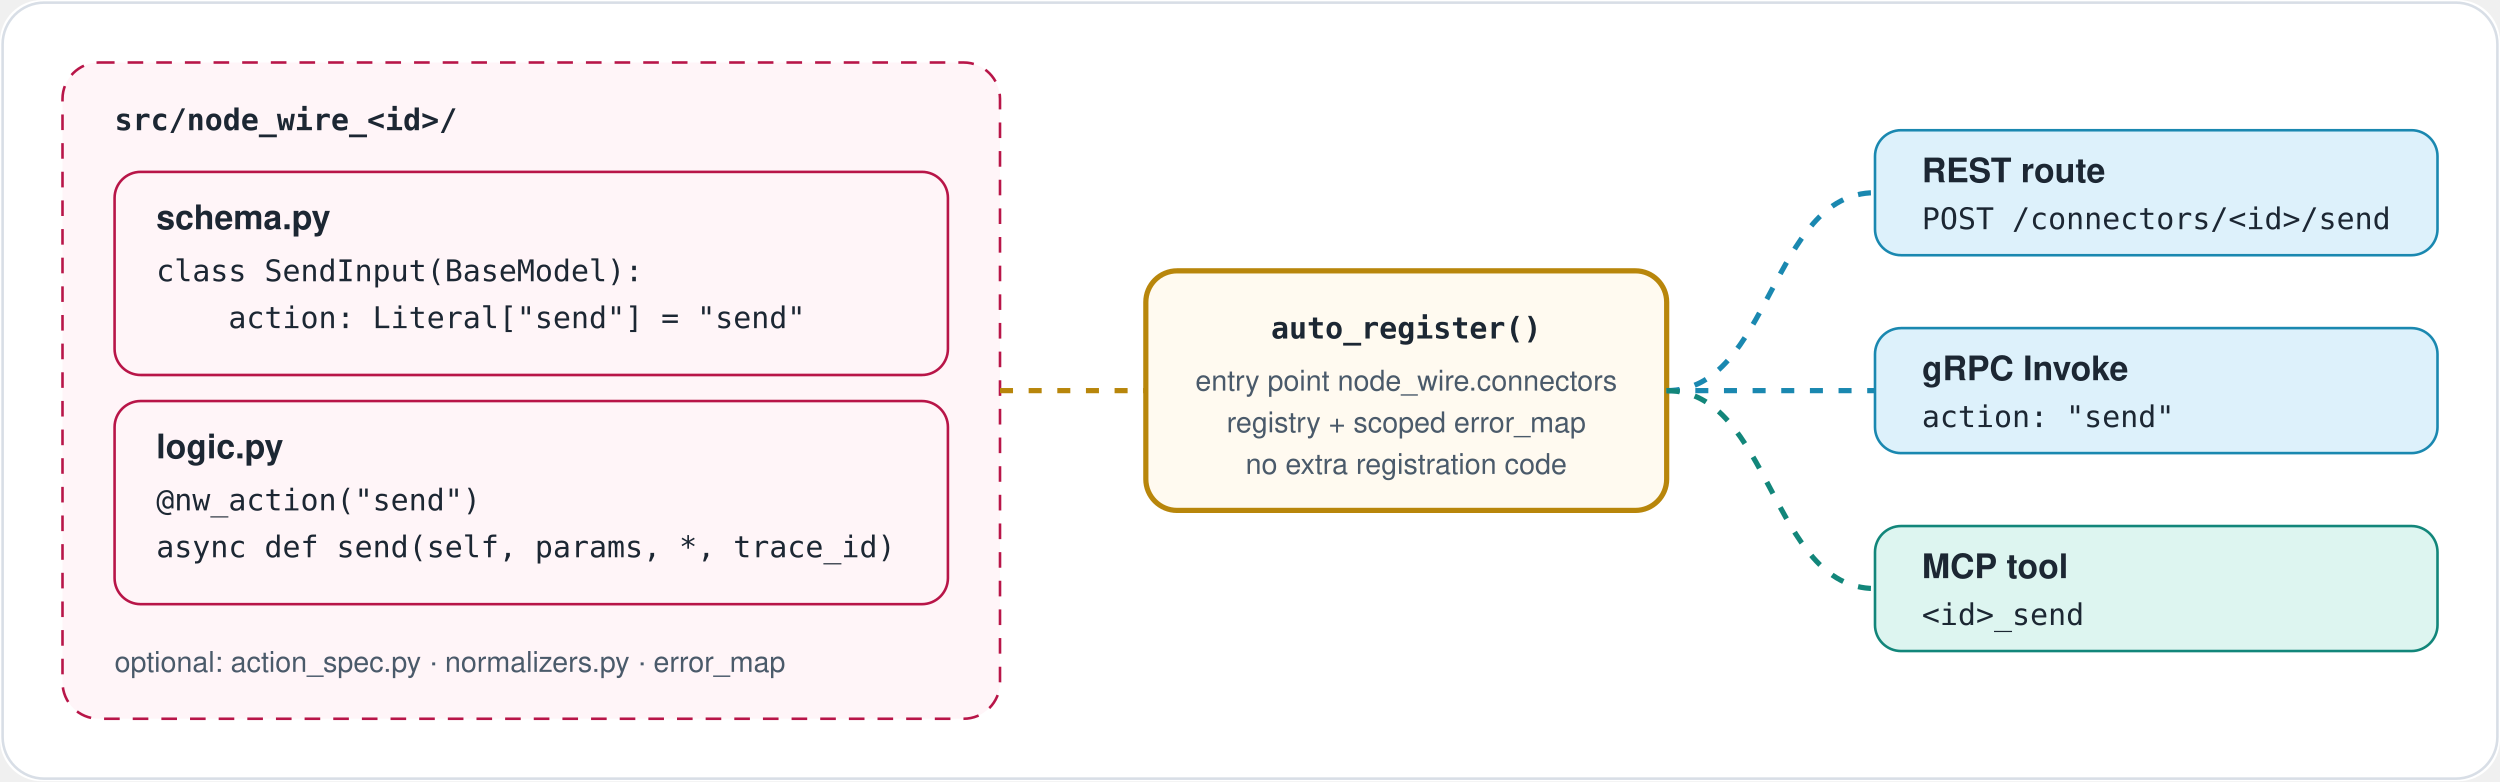
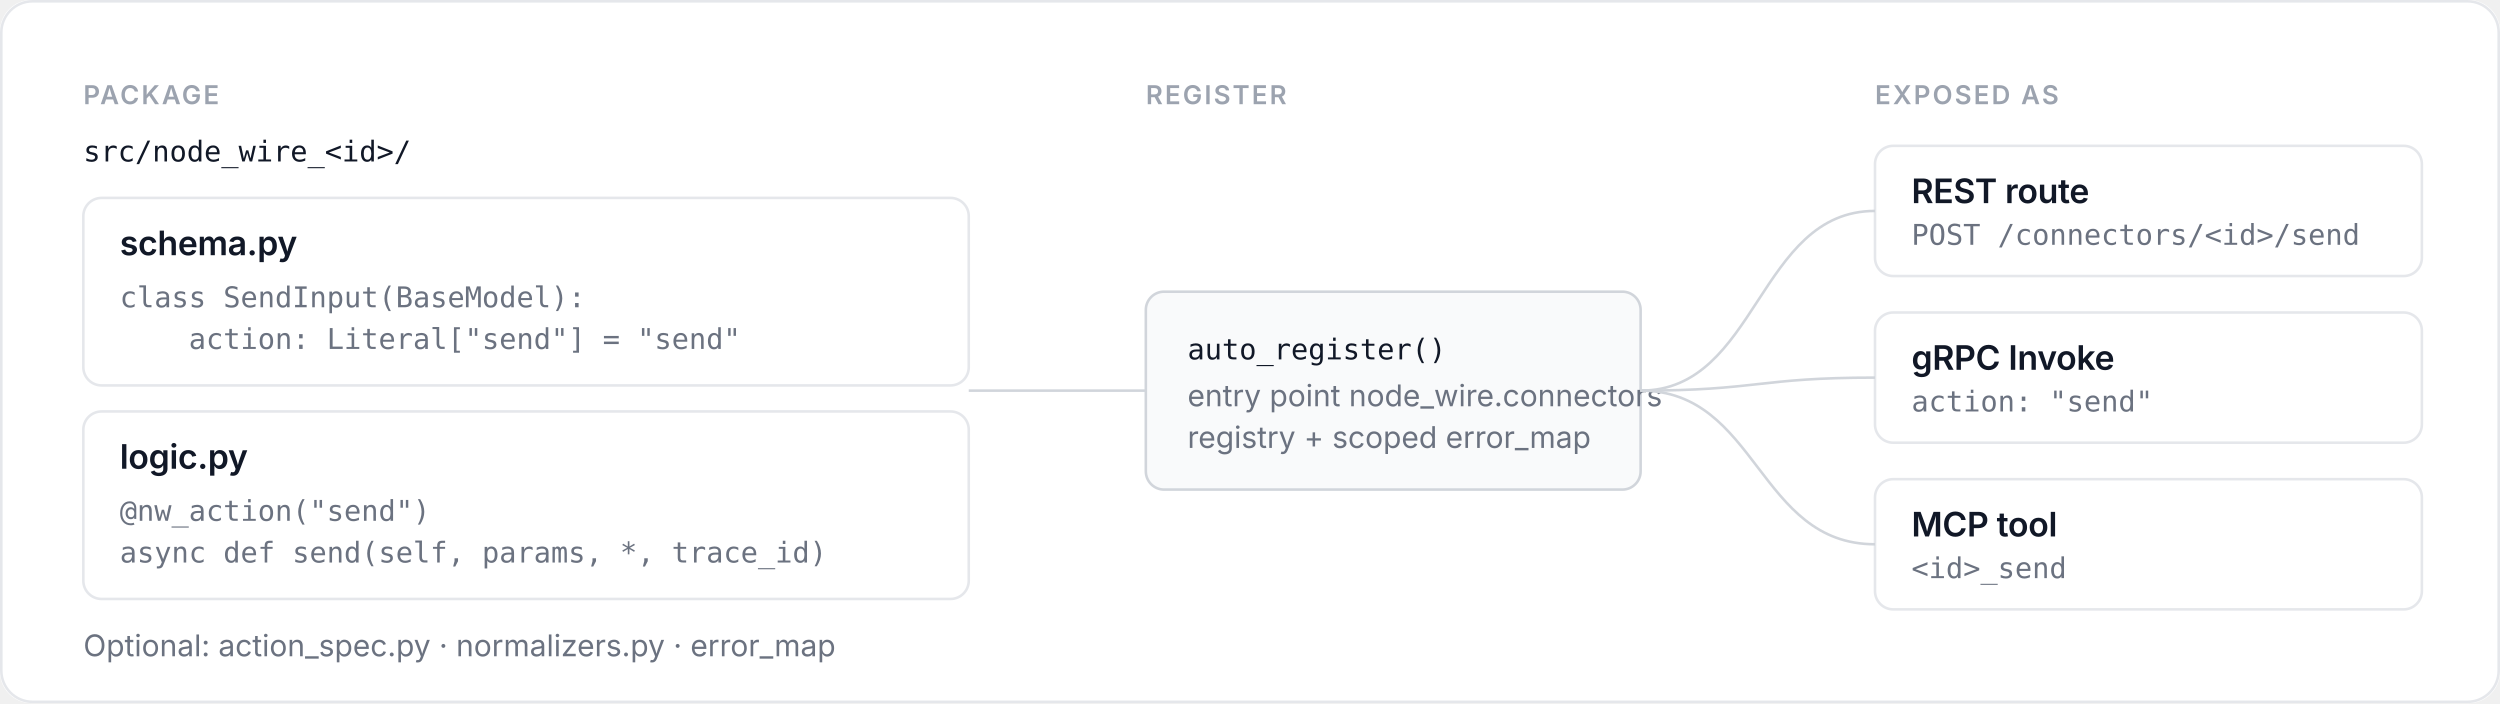
- <svg xmlns="http://www.w3.org/2000/svg" viewBox="0 0 960 300" width="960" height="300" role="img" aria-labelledby="t d">
+ <svg xmlns="http://www.w3.org/2000/svg" viewBox="0 0 960 270" width="960" height="270" role="img" aria-labelledby="t d">
  <style>
-     text { font-family: -apple-system, "Segoe UI", Helvetica, Arial, sans-serif; fill: #1c2733; }
-     .h { font-size: 13px; font-weight: 700; }
-     .s { font-size: 11px; fill: #4a5a6a; }
-     .mono { font-family: ui-monospace, Menlo, Consolas, monospace; font-size: 11.5px; }
-     .flow { fill: none; stroke-width: 2; stroke-dasharray: 5 6; animation: dash 1.1s linear infinite; }
-     .file { animation: lift 6s ease-in-out infinite; }
-     .f2 { animation-delay: 1s; } .f3 { animation-delay: 2s; }
-     .out { animation: lit 6s ease-in-out infinite; }
-     .o2 { animation-delay: .4s; } .o3 { animation-delay: .8s; }
-     @keyframes dash { to { stroke-dashoffset: -22; } }
-     @keyframes lift { 0%,30%,100% { fill: #fff5f8; } 10%,20% { fill: #fbd0dd; } }
-     @keyframes lit { 0%,45%,100% { opacity: .55; } 60%,85% { opacity: 1; } }
-     @media (prefers-reduced-motion: reduce) { .flow, .file, .out { animation: none; } .out { opacity: 1; } }
+     text { font-family: Inter, 'SF Pro Text', -apple-system, 'Segoe UI', Roboto, Helvetica, Arial, sans-serif; fill: #111827; }
+     .t { font-size: 13px; font-weight: 600; letter-spacing: -0.01em; }
+     .b { font-size: 11.5px; fill: #6b7280; }
+     .k { font-size: 10px; font-weight: 600; fill: #9ca3af; letter-spacing: 0.08em; }
+     .m { font-family: 'JetBrains Mono', 'SF Mono', ui-monospace, Menlo, Consolas, monospace; font-size: 11px; fill: #6b7280; }
+     .mi { font-family: 'JetBrains Mono', 'SF Mono', ui-monospace, Menlo, Consolas, monospace; font-size: 11px; fill: #111827; }
+     .ln { fill: none; stroke: #d1d5db; stroke-width: 1; }
+     .er { fill: none; stroke: #e01d5a; stroke-width: 1; stroke-opacity: .45; }
+     .dot { offset-rotate: 0deg; animation: travel var(--d, 3s) cubic-bezier(.45,0,.55,1) infinite;
+            animation-delay: var(--w, 0s); opacity: 0; }
+     .hl { opacity: 0; animation: hl var(--d, 6s) ease-in-out infinite; animation-delay: var(--w, 0s); }
+     .in { opacity: 0; animation: fadein var(--d, 8s) ease-out infinite; animation-delay: var(--w, 0s); }
+     @keyframes travel { 0% { offset-distance: 0%; opacity: 0; } 10% { opacity: 1; }
+                         85% { opacity: 1; } 100% { offset-distance: 100%; opacity: 0; } }
+     @keyframes hl { 0%, 22%, 100% { opacity: 0; } 4%, 16% { opacity: 1; } }
+     @keyframes fadein { 0% { opacity: 0; transform: translateY(4px); } 8%, 82% { opacity: 1; transform: none; }
+                         92%, 100% { opacity: 0; } }
+     .bar { transform-box: fill-box; transform-origin: left; animation: grow 8s ease-in-out infinite; }
+     @keyframes grow { 0% { transform: scaleX(0); } 70%, 90% { transform: scaleX(1); } 100% { transform: scaleX(0); } }
+     @media (prefers-reduced-motion: reduce) {
+       .dot, .hl { animation: none; opacity: 0; }
+       .in, .bar { animation: none; opacity: 1; }
+     }
  </style>
-   <rect width="960" height="300" rx="16" fill="#ffffff" />
-   <rect x="1" y="1" width="958" height="298" rx="16" fill="none" stroke="#d8dee6" />
-   <rect x="24" y="24" width="360" height="252" rx="14" fill="#fff5f8" stroke="#b81548" stroke-dasharray="6 5" />
-   <text x="44" y="50" class="mono" font-weight="700" fill="#3d0a1d">src/node_wire_&lt;id&gt;/</text>
-   <rect class="file" x="44" y="66" width="320" height="78" rx="10" fill="#fff5f8" stroke="#b81548" />
-   <text x="60" y="88" class="h" fill="#3d0a1d">schema.py</text>
-   <text x="60" y="108" class="mono" fill="#3d0a1d">class SendInput(BaseModel):</text>
-   <text x="60" y="126" class="mono" fill="#3d0a1d" xml:space="preserve">    action: Literal["send"] = "send"</text>
-   <rect class="file f2" x="44" y="154" width="320" height="78" rx="10" fill="#fff5f8" stroke="#b81548" />
-   <text x="60" y="176" class="h" fill="#3d0a1d">logic.py</text>
-   <text x="60" y="196" class="mono" fill="#3d0a1d">@nw_action("send")</text>
-   <text x="60" y="214" class="mono" fill="#3d0a1d">async def send(self, params, *, trace_id)</text>
-   <text x="44" y="258" class="s" fill="#3d0a1d">optional: action_spec.py · normalizers.py · error_map</text>
-   <path class="flow" stroke="#b8860b" d="M384 150 L 440 150" />
-   <rect x="440" y="104" width="200" height="92" rx="12" fill="#fffaf0" stroke="#b8860b" stroke-width="2" />
-   <text x="540" y="130" class="mono" font-weight="700" text-anchor="middle" fill="#3a2c05">auto_register()</text>
-   <text x="540" y="150" class="s" text-anchor="middle" fill="#6b5410">entry point node_wire.connectors</text>
-   <text x="540" y="166" class="s" text-anchor="middle" fill="#6b5410">registry + scoped error_map</text>
-   <text x="540" y="182" class="s" text-anchor="middle" fill="#6b5410">no extra registration code</text>
-   <path class="flow" stroke="#1a88b0" d="M640 150 C 680 150, 680 74, 720 74" />
-   <path class="flow" stroke="#1a88b0" d="M640 150 L 720 150" />
-   <path class="flow" stroke="#12867a" d="M640 150 C 680 150, 680 226, 720 226" />
-   <g class="out">
-     <rect x="720" y="50" width="216" height="48" rx="10" fill="#ddf1fb" stroke="#1a88b0" />
-     <text x="738" y="70" class="h" fill="#0d2f3d">REST route</text>
-     <text x="738" y="88" class="mono" fill="#0d2f3d">POST /connectors/&lt;id&gt;/send</text>
+   <rect width="960" height="270" rx="12" fill="#ffffff" />
+   <rect x=".5" y=".5" width="959" height="269" rx="12" fill="none" stroke="#e5e7eb" />
+   <text x="32" y="40" class="k" text-anchor="start">PACKAGE</text>
+   <text x="32" y="62" class="mi" text-anchor="start">src/node_wire_&lt;id&gt;/</text>
+   <rect x="32" y="76" width="340" height="72" rx="7" fill="#ffffff" stroke="#e5e7eb" />
+   <g class="hl" style="--d: 6s; --w: 0s">
+     <rect x="32" y="76" width="340" height="72" rx="7" fill="#e8f6fb" stroke="#1a9fc8" stroke-opacity=".5" />
  </g>
-   <g class="out o2">
-     <rect x="720" y="126" width="216" height="48" rx="10" fill="#ddf1fb" stroke="#1a88b0" />
-     <text x="738" y="146" class="h" fill="#0d2f3d">gRPC Invoke</text>
-     <text x="738" y="164" class="mono" fill="#0d2f3d">action: "send"</text>
+   <text x="46" y="98" class="t" text-anchor="start">schema.py</text>
+   <text x="46" y="118" class="m" xml:space="preserve">class SendInput(BaseModel):</text>
+   <text x="46" y="134" class="m" xml:space="preserve">    action: Literal["send"] = "send"</text>
+   <rect x="32" y="158" width="340" height="72" rx="7" fill="#ffffff" stroke="#e5e7eb" />
+   <g class="hl" style="--d: 6s; --w: 1.2s">
+     <rect x="32" y="158" width="340" height="72" rx="7" fill="#e8f6fb" stroke="#1a9fc8" stroke-opacity=".5" />
  </g>
-   <g class="out o3">
-     <rect x="720" y="202" width="216" height="48" rx="10" fill="#ddf5f0" stroke="#12867a" />
-     <text x="738" y="222" class="h" fill="#0b2f2a">MCP tool</text>
-     <text x="738" y="240" class="mono" fill="#0b2f2a">&lt;id&gt;_send</text>
-   </g>
+   <text x="46" y="180" class="t" text-anchor="start">logic.py</text>
+   <text x="46" y="200" class="m" xml:space="preserve">@nw_action("send")</text>
+   <text x="46" y="216" class="m" xml:space="preserve">async def send(self, params, *, trace_id)</text>
+   <text x="32" y="252" class="b" text-anchor="start">Optional: action_spec.py · normalizers.py · error_map</text>
+   <text x="440" y="40" class="k" text-anchor="start">REGISTER</text>
+   <rect x="440" y="112" width="190" height="76" rx="7" fill="#f9fafb" stroke="#d1d5db" />
+   <text x="456" y="138" class="mi" text-anchor="start">auto_register()</text>
+   <text x="456" y="156" class="b" text-anchor="start">entry point node_wire.connectors</text>
+   <text x="456" y="172" class="b" text-anchor="start">registry + scoped error_map</text>
+   <path class="ln" d="M372 150 L 440 150" />
+   <text x="720" y="40" class="k" text-anchor="start">EXPOSED AS</text>
+   <rect x="720" y="56" width="210" height="50" rx="7" fill="#ffffff" stroke="#e5e7eb" />
+   <text x="734" y="78.0" class="t" text-anchor="start">REST route</text>
+   <text x="734" y="94.0" class="m" text-anchor="start">POST /connectors/&lt;id&gt;/send</text>
+   <path class="ln" d="M630 150 C 675 150, 675 81, 720 81" />
+   <circle class="dot" r="3" fill="#1a9fc8" style="offset-path: path('M630 150 C 675 150, 675 81, 720 81'); --d: 2s; --w: 1.6s" />
+   <rect x="720" y="120" width="210" height="50" rx="7" fill="#ffffff" stroke="#e5e7eb" />
+   <text x="734" y="142.0" class="t" text-anchor="start">gRPC Invoke</text>
+   <text x="734" y="158.0" class="m" text-anchor="start">action: "send"</text>
+   <path class="ln" d="M630 150 C 675 150, 675 145, 720 145" />
+   <circle class="dot" r="3" fill="#1a9fc8" style="offset-path: path('M630 150 C 675 150, 675 145, 720 145'); --d: 2s; --w: 2.0s" />
+   <rect x="720" y="184" width="210" height="50" rx="7" fill="#ffffff" stroke="#e5e7eb" />
+   <text x="734" y="206.0" class="t" text-anchor="start">MCP tool</text>
+   <text x="734" y="222.0" class="m" text-anchor="start">&lt;id&gt;_send</text>
+   <path class="ln" d="M630 150 C 675 150, 675 209, 720 209" />
+   <circle class="dot" r="3" fill="#1a9fc8" style="offset-path: path('M630 150 C 675 150, 675 209, 720 209'); --d: 2s; --w: 2.4s" />
+   <circle class="dot" r="3" fill="#1a9fc8" style="offset-path: path('M372 150 L 440 150'); --d: 1.6s; --w: 0s" />
</svg>
